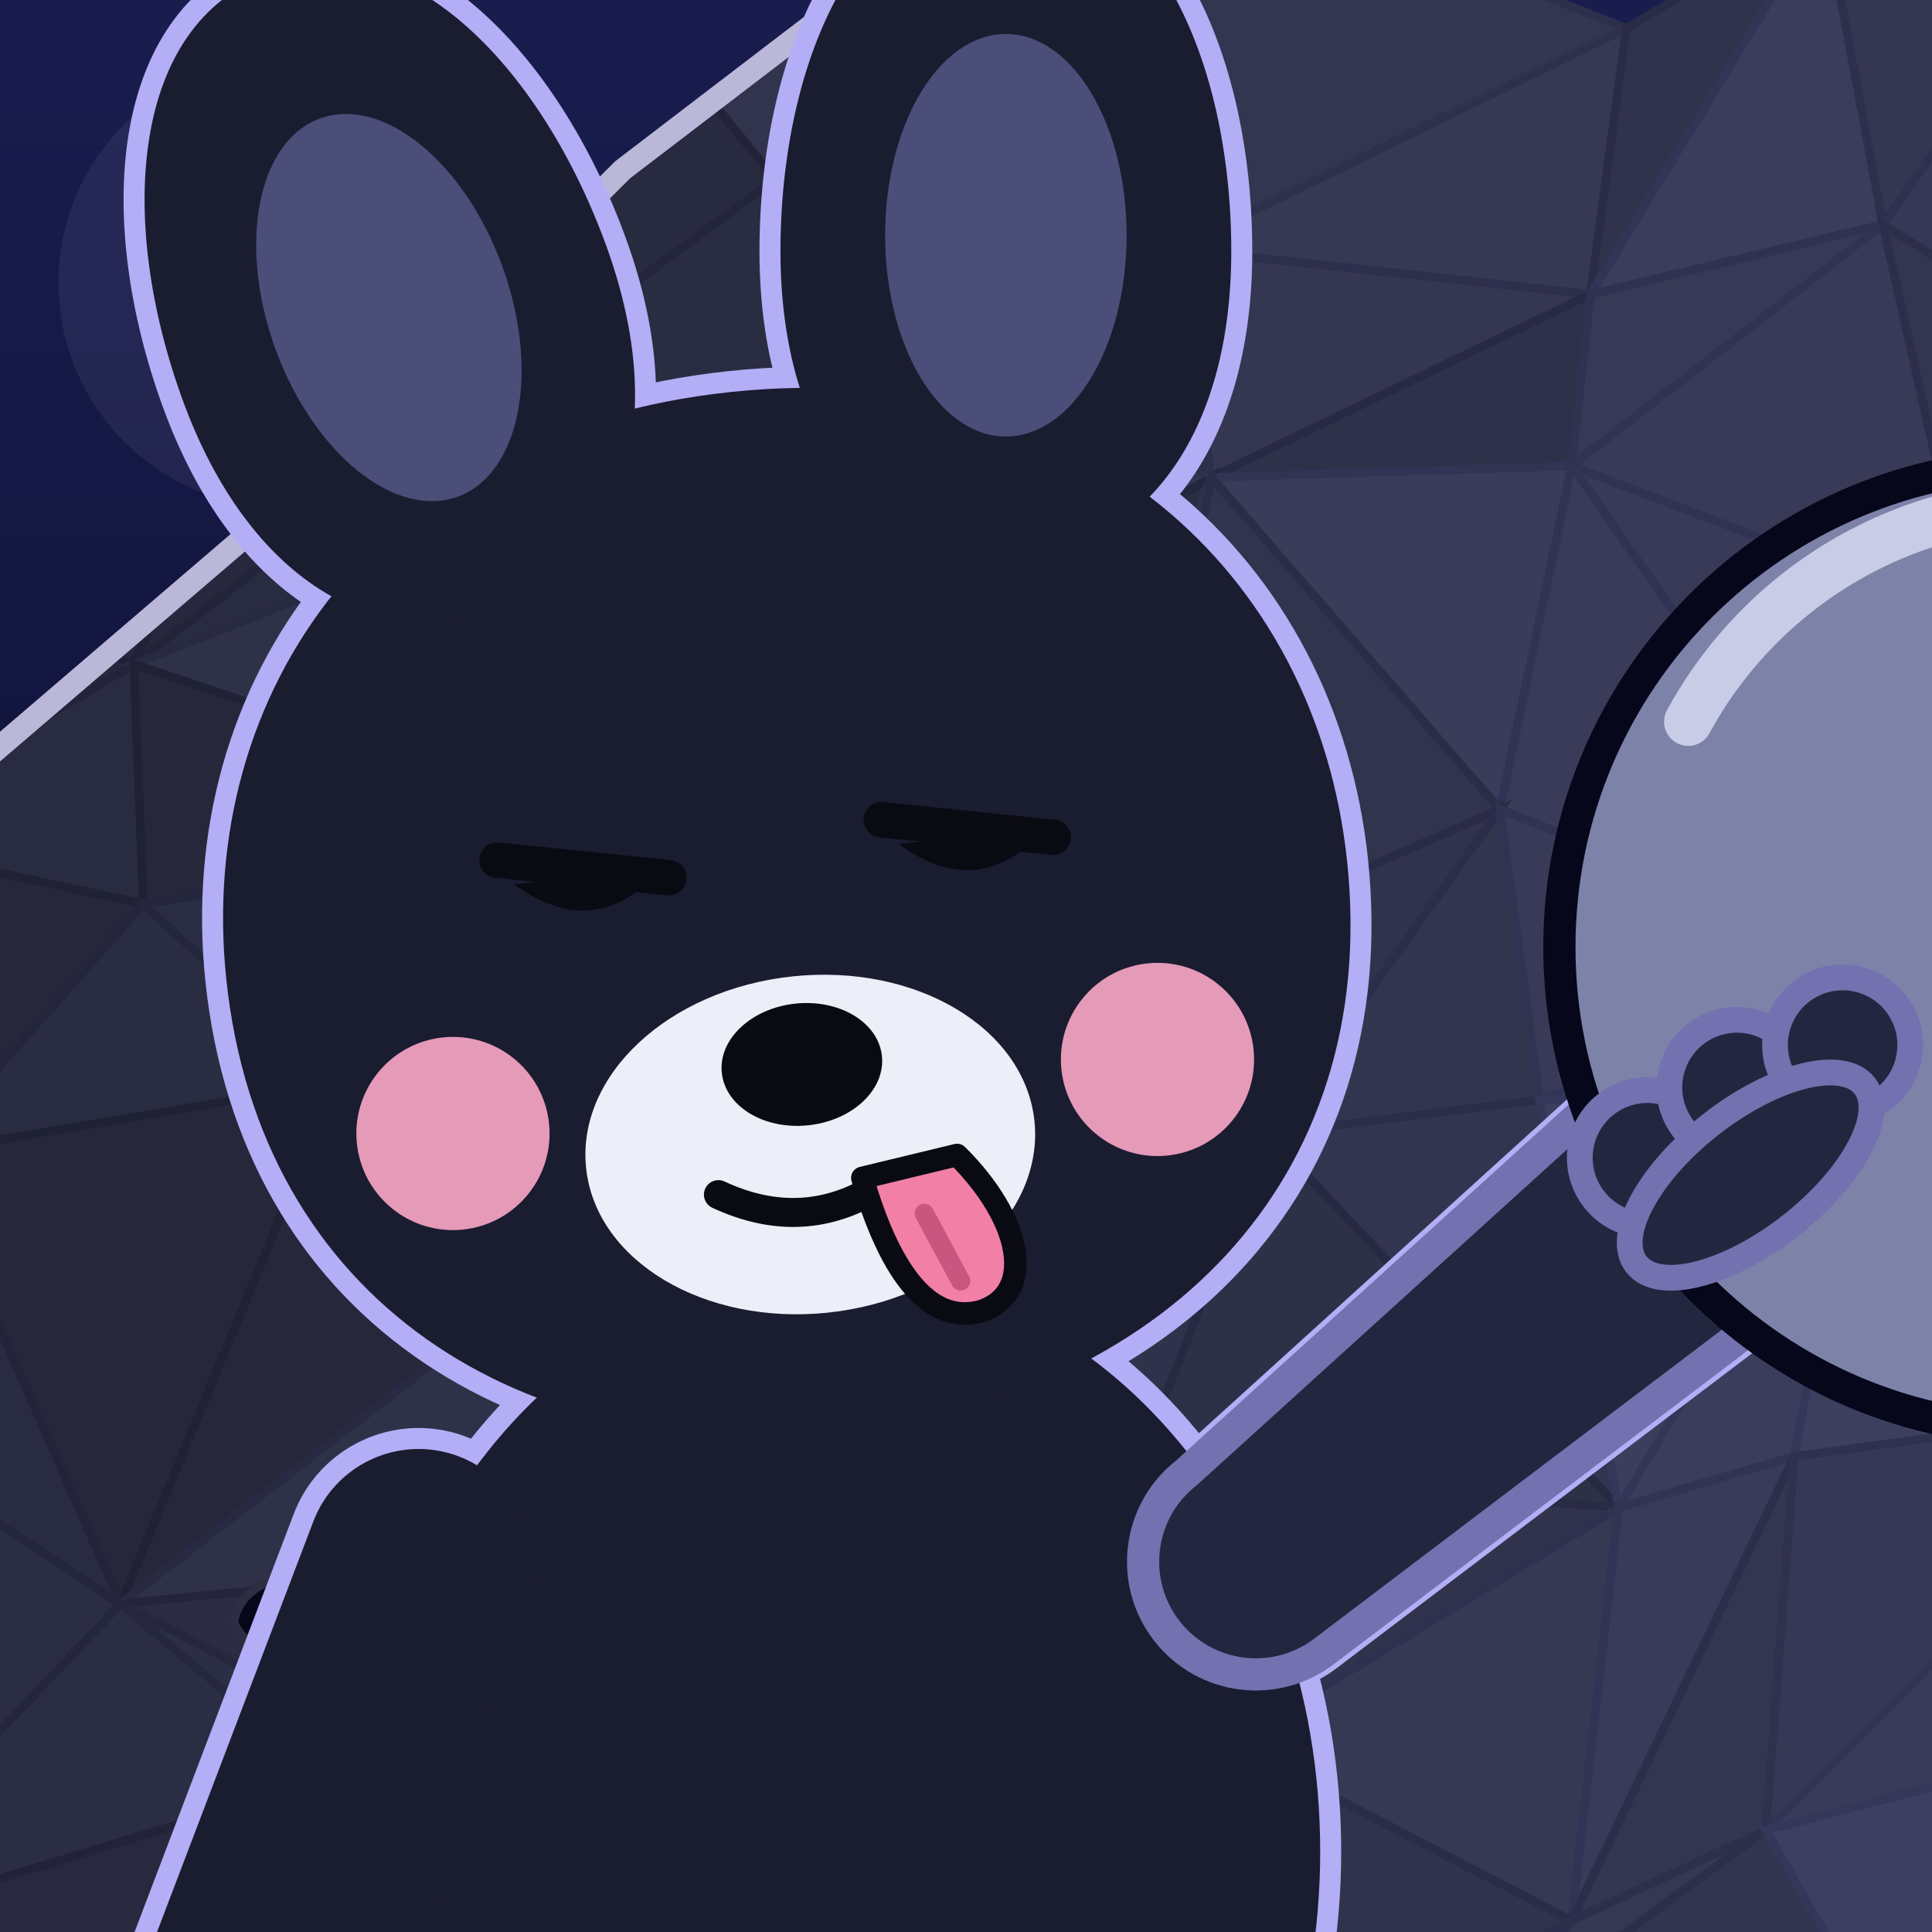
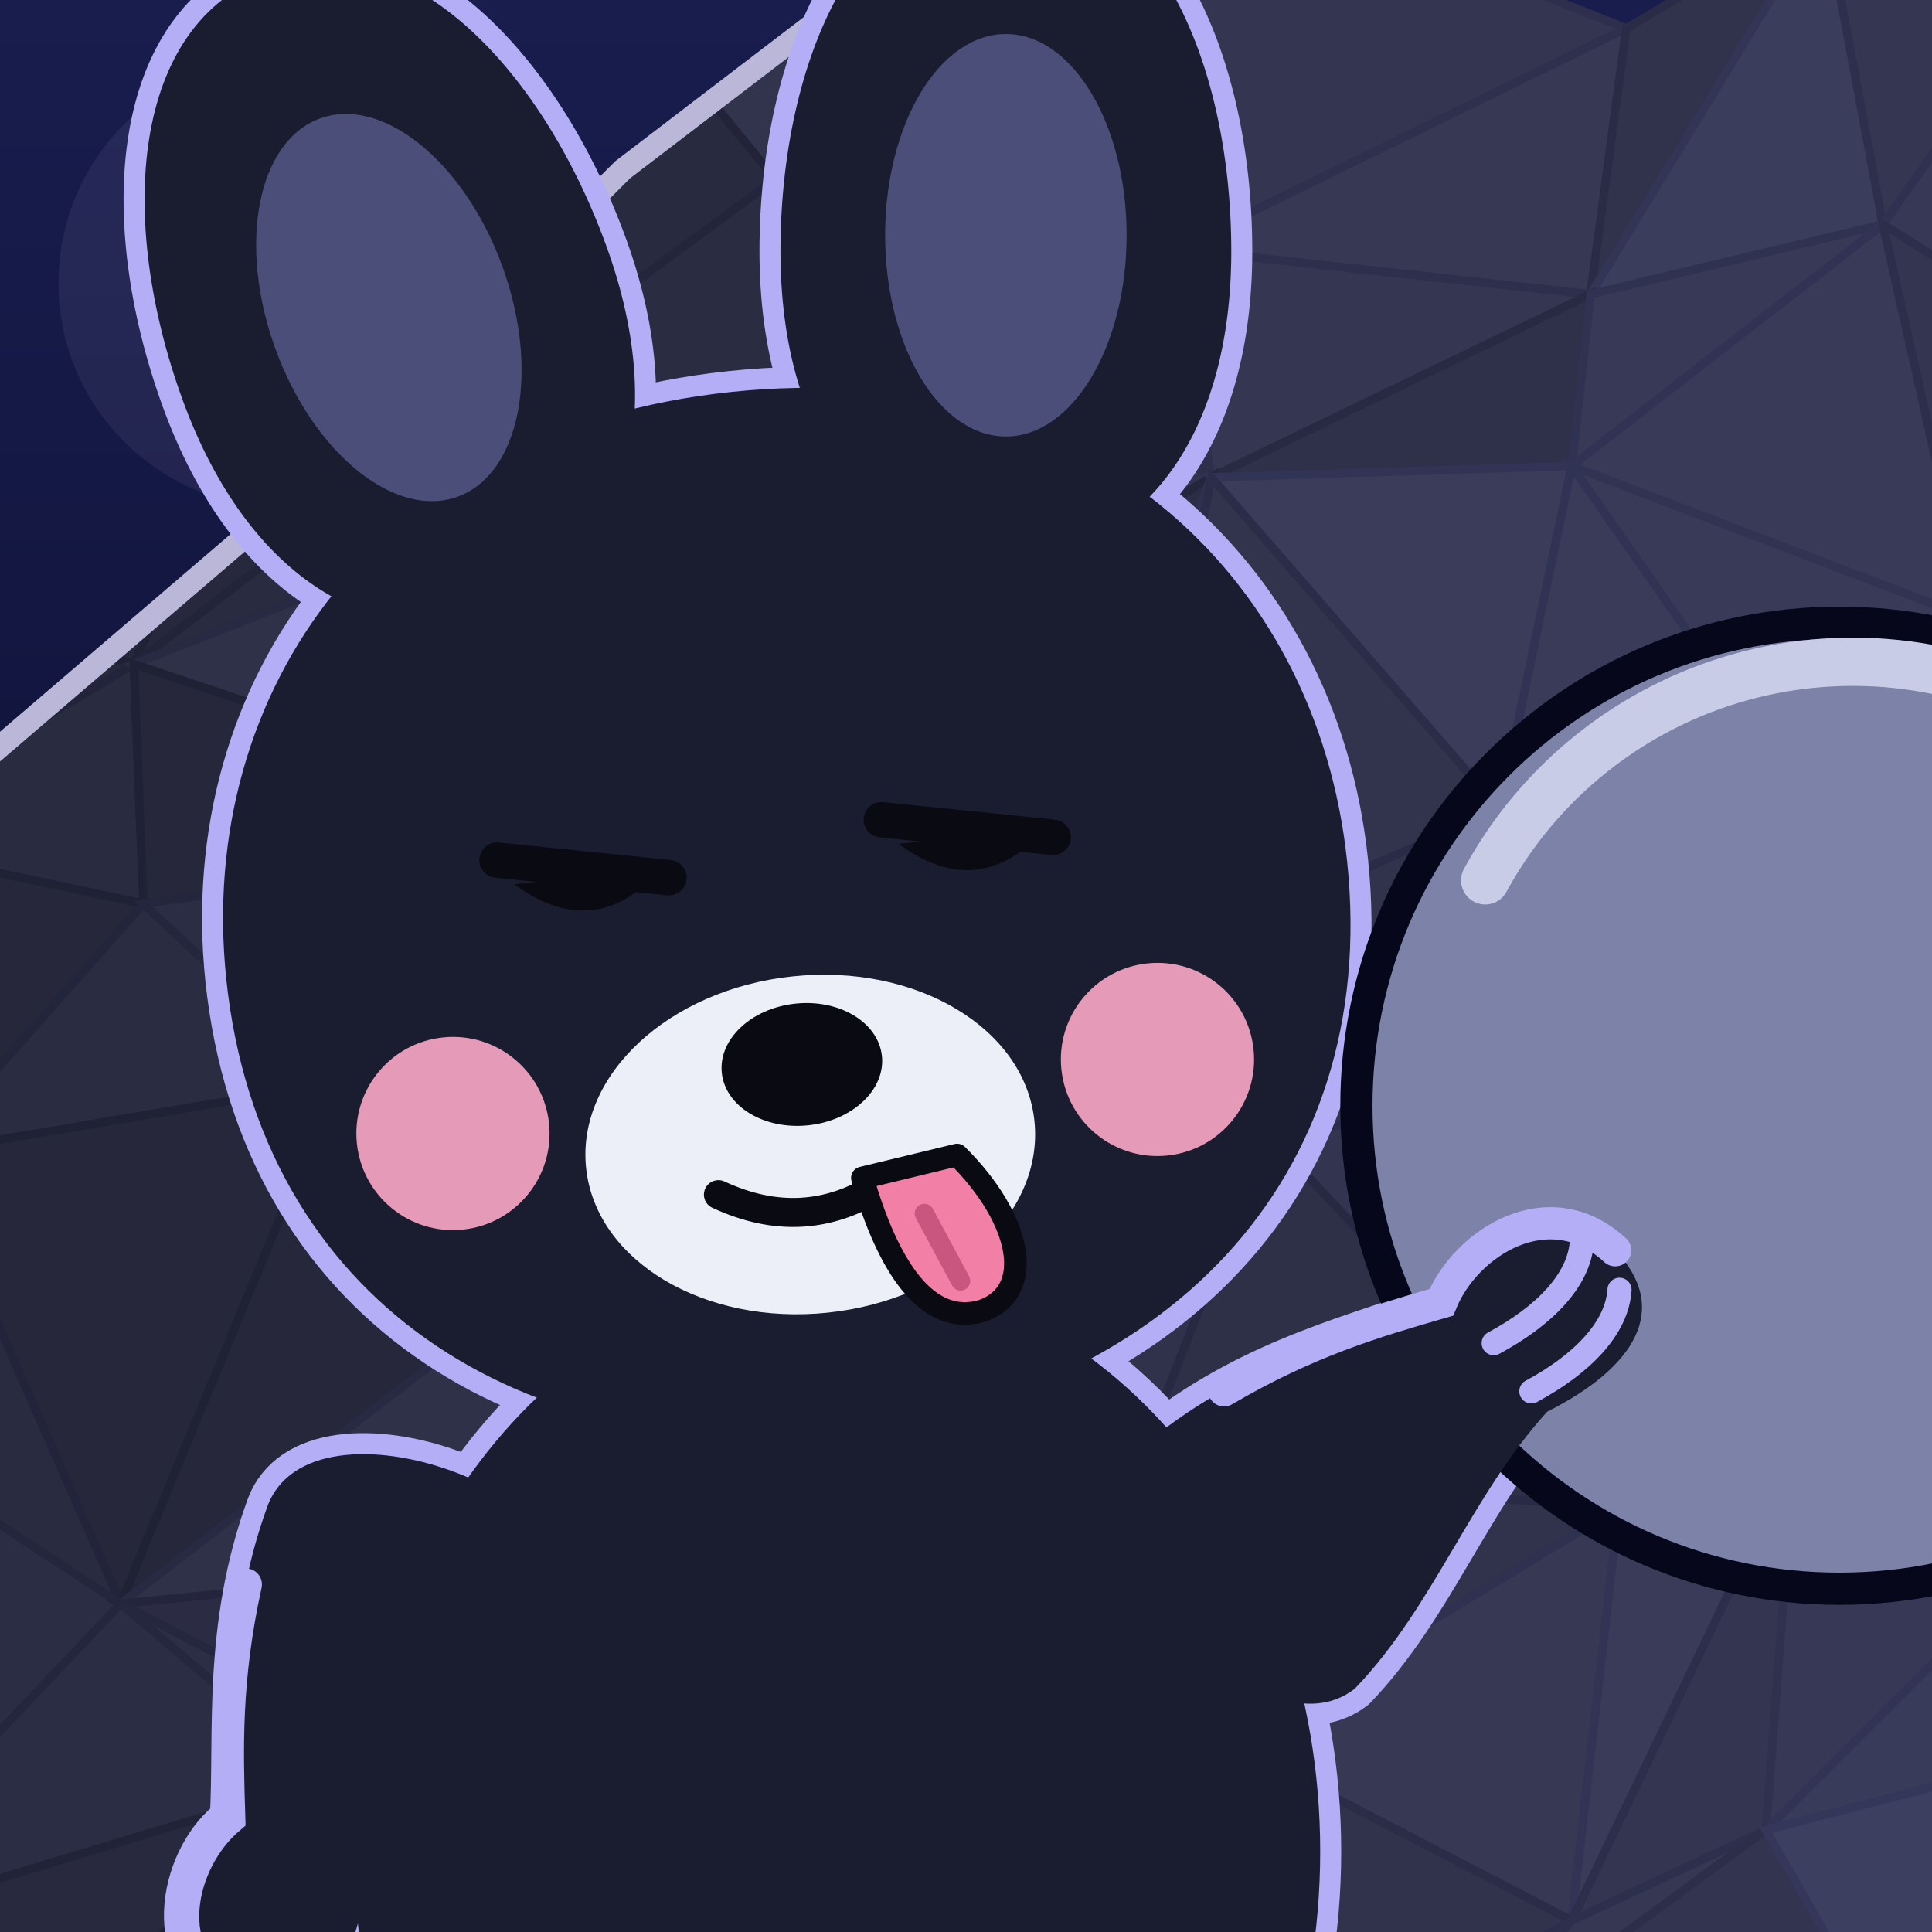
<svg xmlns="http://www.w3.org/2000/svg" viewBox="0 0 1024 1024" width="1024" height="1024" role="img" aria-label="App icon, Tongue">
  <defs>
    <clipPath id="ic-tongue-1024">
      <rect width="1024" height="1024" rx="0" />
    </clipPath>
    <linearGradient id="ib-tongue-1024" x1="0" y1="0" x2="0" y2="1">
      <stop offset="0" stop-color="#181D4E" />
      <stop offset="1" stop-color="#080A26" />
    </linearGradient>
  </defs>
  <g clip-path="url(#ic-tongue-1024)">
    <rect width="1024" height="1024" fill="url(#ib-tongue-1024)" />
    <circle cx="786" cy="318" r="7" fill="#EEF0FA" opacity="0.45" />
    <circle cx="159" cy="109" r="10" fill="#EEF0FA" opacity="0.6" />
    <circle cx="556" cy="320" r="13" fill="#EEF0FA" opacity="0.75" />
    <circle cx="953" cy="111" r="7" fill="#EEF0FA" opacity="0.45" />
    <circle cx="326" cy="322" r="10" fill="#EEF0FA" opacity="0.6" />
    <circle cx="723" cy="113" r="13" fill="#EEF0FA" opacity="0.75" />
    <circle cx="96" cy="324" r="7" fill="#EEF0FA" opacity="0.45" />
    <circle cx="493" cy="115" r="10" fill="#EEF0FA" opacity="0.6" />
    <circle cx="890" cy="326" r="13" fill="#EEF0FA" opacity="0.75" />
    <circle cx="150" cy="150" r="119" fill="#E9E6FF" opacity=".07" />
    <circle cx="150" cy="150" r="70" fill="#E9EAF6" />
    <circle cx="127.6" cy="136" r="14" fill="#CFD1E6" />
    <g>
      <clipPath id="r-tongue-1024">
        <path d="M1064 1064 L1064 -40 L500 -40 L330 90 L170 250 L-40 430 L-40 1064Z" />
      </clipPath>
      <g clip-path="url(#r-tongue-1024)">
        <path d="M-75,-95L196,-108L-98,147Z" fill="hsl(236 22% 20.7%)" stroke="hsl(236 26% 18.2%)" stroke-width="4.5" />
        <path d="M196,-108L163,145L-98,147Z" fill="hsl(236 22% 21.7%)" stroke="hsl(236 26% 19.2%)" stroke-width="4.5" />
        <path d="M196,-108L284,-60L163,145Z" fill="hsl(236 22% 19.2%)" stroke="hsl(236 26% 16.7%)" stroke-width="4.5" />
        <path d="M284,-60L291,183L163,145Z" fill="hsl(236 22% 19.3%)" stroke="hsl(236 26% 16.8%)" stroke-width="4.5" />
        <path d="M284,-60L432,12L411,95Z" fill="hsl(236 22% 25.0%)" stroke="hsl(236 26% 22.5%)" stroke-width="4.5" />
        <path d="M284,-60L411,95L291,183Z" fill="hsl(236 22% 20.3%)" stroke="hsl(236 26% 17.8%)" stroke-width="4.5" />
        <path d="M432,12L584,-95L623,132Z" fill="hsl(236 22% 26.4%)" stroke="hsl(236 26% 23.9%)" stroke-width="4.5" />
        <path d="M432,12L623,132L411,95Z" fill="hsl(236 22% 21.2%)" stroke="hsl(236 26% 18.7%)" stroke-width="4.5" />
        <path d="M584,-95L862,15L623,132Z" fill="hsl(236 22% 26.1%)" stroke="hsl(236 26% 23.6%)" stroke-width="4.5" />
        <path d="M862,15L843,156L623,132Z" fill="hsl(236 22% 26.9%)" stroke="hsl(236 26% 24.4%)" stroke-width="4.5" />
        <path d="M862,15L967,-47L843,156Z" fill="hsl(236 22% 24.5%)" stroke="hsl(236 26% 22.0%)" stroke-width="4.5" />
        <path d="M967,-47L998,119L843,156Z" fill="hsl(236 22% 29.5%)" stroke="hsl(236 26% 27.0%)" stroke-width="4.5" />
        <path d="M967,-47L1090,-11L998,119Z" fill="hsl(236 22% 26.4%)" stroke="hsl(236 26% 23.9%)" stroke-width="4.5" />
        <path d="M1090,-11L1088,175L998,119Z" fill="hsl(236 22% 27.3%)" stroke="hsl(236 26% 24.8%)" stroke-width="4.5" />
        <path d="M1090,-11L1264,-47L1329,188Z" fill="hsl(236 22% 29.3%)" stroke="hsl(236 26% 26.8%)" stroke-width="4.5" />
        <path d="M1090,-11L1329,188L1088,175Z" fill="hsl(236 22% 30.7%)" stroke="hsl(236 26% 28.2%)" stroke-width="4.5" />
        <path d="M-98,147L163,145L-65,310Z" fill="hsl(236 22% 19.8%)" stroke="hsl(236 26% 17.3%)" stroke-width="4.5" />
        <path d="M163,145L71,352L-65,310Z" fill="hsl(236 22% 19.0%)" stroke="hsl(236 26% 16.5%)" stroke-width="4.5" />
        <path d="M163,145L291,183L71,352Z" fill="hsl(236 22% 19.5%)" stroke="hsl(236 26% 17.0%)" stroke-width="4.5" />
        <path d="M291,183L343,245L71,352Z" fill="hsl(236 22% 20.7%)" stroke="hsl(236 26% 18.2%)" stroke-width="4.5" />
        <path d="M291,183L411,95L488,344Z" fill="hsl(236 22% 21.2%)" stroke="hsl(236 26% 18.7%)" stroke-width="4.5" />
        <path d="M291,183L488,344L343,245Z" fill="hsl(236 22% 25.3%)" stroke="hsl(236 26% 22.8%)" stroke-width="4.5" />
        <path d="M411,95L623,132L642,253Z" fill="hsl(236 22% 23.3%)" stroke="hsl(236 26% 20.8%)" stroke-width="4.5" />
        <path d="M411,95L642,253L488,344Z" fill="hsl(236 22% 25.6%)" stroke="hsl(236 26% 23.1%)" stroke-width="4.5" />
        <path d="M623,132L843,156L642,253Z" fill="hsl(236 22% 26.4%)" stroke="hsl(236 26% 23.9%)" stroke-width="4.5" />
        <path d="M843,156L833,247L642,253Z" fill="hsl(236 22% 23.8%)" stroke="hsl(236 26% 21.3%)" stroke-width="4.5" />
        <path d="M843,156L998,119L833,247Z" fill="hsl(236 22% 27.7%)" stroke="hsl(236 26% 25.2%)" stroke-width="4.5" />
        <path d="M998,119L1045,328L833,247Z" fill="hsl(236 22% 28.2%)" stroke="hsl(236 26% 25.7%)" stroke-width="4.5" />
        <path d="M998,119L1088,175L1045,328Z" fill="hsl(236 22% 25.9%)" stroke="hsl(236 26% 23.4%)" stroke-width="4.5" />
        <path d="M1088,175L1200,354L1045,328Z" fill="hsl(236 22% 30.7%)" stroke="hsl(236 26% 28.2%)" stroke-width="4.5" />
        <path d="M1088,175L1329,188L1300,298Z" fill="hsl(236 22% 30.9%)" stroke="hsl(236 26% 28.4%)" stroke-width="4.5" />
        <path d="M1088,175L1300,298L1200,354Z" fill="hsl(236 22% 27.9%)" stroke="hsl(236 26% 25.4%)" stroke-width="4.5" />
        <path d="M-65,310L71,352L-84,445Z" fill="hsl(236 22% 19.3%)" stroke="hsl(236 26% 16.8%)" stroke-width="4.5" />
        <path d="M71,352L76,479L-84,445Z" fill="hsl(236 22% 20.8%)" stroke="hsl(236 26% 18.3%)" stroke-width="4.5" />
        <path d="M71,352L343,245L339,442Z" fill="hsl(236 22% 23.6%)" stroke="hsl(236 26% 21.1%)" stroke-width="4.5" />
        <path d="M71,352L339,442L76,479Z" fill="hsl(236 22% 19.0%)" stroke="hsl(236 26% 16.5%)" stroke-width="4.5" />
        <path d="M343,245L488,344L536,521Z" fill="hsl(236 22% 22.9%)" stroke="hsl(236 26% 20.4%)" stroke-width="4.5" />
        <path d="M343,245L536,521L339,442Z" fill="hsl(236 22% 22.8%)" stroke="hsl(236 26% 20.3%)" stroke-width="4.5" />
        <path d="M488,344L642,253L536,521Z" fill="hsl(236 22% 21.7%)" stroke="hsl(236 26% 19.2%)" stroke-width="4.5" />
        <path d="M642,253L592,518L536,521Z" fill="hsl(236 22% 27.0%)" stroke="hsl(236 26% 24.5%)" stroke-width="4.5" />
        <path d="M642,253L833,247L795,429Z" fill="hsl(236 22% 29.0%)" stroke="hsl(236 26% 26.5%)" stroke-width="4.5" />
        <path d="M642,253L795,429L592,518Z" fill="hsl(236 22% 25.0%)" stroke="hsl(236 26% 22.5%)" stroke-width="4.5" />
        <path d="M833,247L1045,328L1024,520Z" fill="hsl(236 22% 28.3%)" stroke="hsl(236 26% 25.8%)" stroke-width="4.5" />
        <path d="M833,247L1024,520L795,429Z" fill="hsl(236 22% 28.5%)" stroke="hsl(236 26% 26.0%)" stroke-width="4.5" />
        <path d="M1045,328L1200,354L1024,520Z" fill="hsl(236 22% 29.8%)" stroke="hsl(236 26% 27.3%)" stroke-width="4.5" />
        <path d="M1200,354L1107,425L1024,520Z" fill="hsl(236 22% 29.3%)" stroke="hsl(236 26% 26.8%)" stroke-width="4.5" />
        <path d="M1200,354L1300,298L1368,472Z" fill="hsl(236 22% 30.1%)" stroke="hsl(236 26% 27.6%)" stroke-width="4.5" />
        <path d="M1200,354L1368,472L1107,425Z" fill="hsl(236 22% 30.2%)" stroke="hsl(236 26% 27.7%)" stroke-width="4.5" />
        <path d="M-84,445L76,479L-41,611Z" fill="hsl(236 22% 19.0%)" stroke="hsl(236 26% 16.5%)" stroke-width="4.5" />
        <path d="M76,479L178,574L-41,611Z" fill="hsl(236 22% 21.2%)" stroke="hsl(236 26% 18.7%)" stroke-width="4.5" />
        <path d="M76,479L339,442L178,574Z" fill="hsl(236 22% 21.8%)" stroke="hsl(236 26% 19.3%)" stroke-width="4.5" />
        <path d="M339,442L251,706L178,574Z" fill="hsl(236 22% 24.1%)" stroke="hsl(236 26% 21.6%)" stroke-width="4.5" />
        <path d="M339,442L536,521L251,706Z" fill="hsl(236 22% 25.1%)" stroke="hsl(236 26% 22.6%)" stroke-width="4.5" />
        <path d="M536,521L533,622L251,706Z" fill="hsl(236 22% 25.0%)" stroke="hsl(236 26% 22.5%)" stroke-width="4.5" />
        <path d="M536,521L592,518L672,601Z" fill="hsl(236 22% 25.3%)" stroke="hsl(236 26% 22.8%)" stroke-width="4.5" />
        <path d="M536,521L672,601L533,622Z" fill="hsl(236 22% 23.2%)" stroke="hsl(236 26% 20.7%)" stroke-width="4.5" />
        <path d="M592,518L795,429L672,601Z" fill="hsl(236 22% 24.5%)" stroke="hsl(236 26% 22.0%)" stroke-width="4.5" />
        <path d="M795,429L816,583L672,601Z" fill="hsl(236 22% 25.5%)" stroke="hsl(236 26% 23.0%)" stroke-width="4.5" />
        <path d="M795,429L1024,520L816,583Z" fill="hsl(236 22% 28.1%)" stroke="hsl(236 26% 25.6%)" stroke-width="4.5" />
        <path d="M1024,520L985,585L816,583Z" fill="hsl(236 22% 29.3%)" stroke="hsl(236 26% 26.8%)" stroke-width="4.5" />
        <path d="M1024,520L1107,425L985,585Z" fill="hsl(236 22% 30.0%)" stroke="hsl(236 26% 27.5%)" stroke-width="4.5" />
        <path d="M1107,425L1086,603L985,585Z" fill="hsl(236 22% 29.8%)" stroke="hsl(236 26% 27.3%)" stroke-width="4.5" />
        <path d="M1107,425L1368,472L1086,603Z" fill="hsl(236 22% 29.3%)" stroke="hsl(236 26% 26.8%)" stroke-width="4.5" />
        <path d="M1368,472L1338,665L1086,603Z" fill="hsl(236 22% 31.0%)" stroke="hsl(236 26% 28.5%)" stroke-width="4.5" />
        <path d="M-41,611L178,574L64,850Z" fill="hsl(236 22% 19.0%)" stroke="hsl(236 26% 16.5%)" stroke-width="4.5" />
        <path d="M-41,611L64,850L-40,782Z" fill="hsl(236 22% 20.8%)" stroke="hsl(236 26% 18.3%)" stroke-width="4.5" />
        <path d="M178,574L251,706L64,850Z" fill="hsl(236 22% 19.0%)" stroke="hsl(236 26% 16.5%)" stroke-width="4.5" />
        <path d="M251,706L339,823L64,850Z" fill="hsl(236 22% 23.6%)" stroke="hsl(236 26% 21.1%)" stroke-width="4.5" />
        <path d="M251,706L533,622L339,823Z" fill="hsl(236 22% 23.7%)" stroke="hsl(236 26% 21.2%)" stroke-width="4.5" />
        <path d="M533,622L497,802L339,823Z" fill="hsl(236 22% 24.6%)" stroke="hsl(236 26% 22.1%)" stroke-width="4.5" />
        <path d="M533,622L672,601L602,780Z" fill="hsl(236 22% 24.2%)" stroke="hsl(236 26% 21.7%)" stroke-width="4.5" />
        <path d="M533,622L602,780L497,802Z" fill="hsl(236 22% 24.6%)" stroke="hsl(236 26% 22.1%)" stroke-width="4.5" />
        <path d="M672,601L816,583L858,799Z" fill="hsl(236 22% 25.4%)" stroke="hsl(236 26% 22.9%)" stroke-width="4.5" />
        <path d="M672,601L858,799L602,780Z" fill="hsl(236 22% 23.2%)" stroke="hsl(236 26% 20.7%)" stroke-width="4.5" />
        <path d="M816,583L985,585L858,799Z" fill="hsl(236 22% 30.1%)" stroke="hsl(236 26% 27.6%)" stroke-width="4.5" />
        <path d="M985,585L951,772L858,799Z" fill="hsl(236 22% 29.6%)" stroke="hsl(236 26% 27.1%)" stroke-width="4.5" />
        <path d="M985,585L1086,603L1163,743Z" fill="hsl(236 22% 27.5%)" stroke="hsl(236 26% 25.0%)" stroke-width="4.5" />
        <path d="M985,585L1163,743L951,772Z" fill="hsl(236 22% 30.5%)" stroke="hsl(236 26% 28.0%)" stroke-width="4.5" />
        <path d="M1086,603L1338,665L1163,743Z" fill="hsl(236 22% 28.2%)" stroke="hsl(236 26% 25.7%)" stroke-width="4.5" />
        <path d="M1338,665L1371,766L1163,743Z" fill="hsl(236 22% 30.8%)" stroke="hsl(236 26% 28.3%)" stroke-width="4.5" />
        <path d="M-40,782L64,850L-104,1027Z" fill="hsl(236 22% 21.8%)" stroke="hsl(236 26% 19.3%)" stroke-width="4.5" />
        <path d="M64,850L174,943L-104,1027Z" fill="hsl(236 22% 21.8%)" stroke="hsl(236 26% 19.3%)" stroke-width="4.5" />
        <path d="M64,850L339,823L308,977Z" fill="hsl(236 22% 21.4%)" stroke="hsl(236 26% 18.9%)" stroke-width="4.5" />
        <path d="M64,850L308,977L174,943Z" fill="hsl(236 22% 22.1%)" stroke="hsl(236 26% 19.6%)" stroke-width="4.5" />
        <path d="M339,823L497,802L308,977Z" fill="hsl(236 22% 22.4%)" stroke="hsl(236 26% 19.9%)" stroke-width="4.5" />
        <path d="M497,802L527,943L308,977Z" fill="hsl(236 22% 20.7%)" stroke="hsl(236 26% 18.2%)" stroke-width="4.5" />
        <path d="M497,802L602,780L527,943Z" fill="hsl(236 22% 26.5%)" stroke="hsl(236 26% 24.0%)" stroke-width="4.5" />
        <path d="M602,780L652,924L527,943Z" fill="hsl(236 22% 22.6%)" stroke="hsl(236 26% 20.1%)" stroke-width="4.5" />
        <path d="M602,780L858,799L652,924Z" fill="hsl(236 22% 24.4%)" stroke="hsl(236 26% 21.9%)" stroke-width="4.5" />
        <path d="M858,799L833,1018L652,924Z" fill="hsl(236 22% 27.1%)" stroke="hsl(236 26% 24.6%)" stroke-width="4.5" />
        <path d="M858,799L951,772L833,1018Z" fill="hsl(236 22% 28.7%)" stroke="hsl(236 26% 26.2%)" stroke-width="4.5" />
        <path d="M951,772L936,970L833,1018Z" fill="hsl(236 22% 26.0%)" stroke="hsl(236 26% 23.5%)" stroke-width="4.5" />
        <path d="M951,772L1163,743L936,970Z" fill="hsl(236 22% 27.2%)" stroke="hsl(236 26% 24.7%)" stroke-width="4.5" />
        <path d="M1163,743L1141,917L936,970Z" fill="hsl(236 22% 28.8%)" stroke="hsl(236 26% 26.3%)" stroke-width="4.5" />
        <path d="M1163,743L1371,766L1288,1045Z" fill="hsl(236 22% 31.0%)" stroke="hsl(236 26% 28.5%)" stroke-width="4.5" />
        <path d="M1163,743L1288,1045L1141,917Z" fill="hsl(236 22% 30.2%)" stroke="hsl(236 26% 27.7%)" stroke-width="4.5" />
        <path d="M-104,1027L174,943L-19,1124Z" fill="hsl(236 22% 20.1%)" stroke="hsl(236 26% 17.6%)" stroke-width="4.5" />
        <path d="M174,943L124,1195L-19,1124Z" fill="hsl(236 22% 19.1%)" stroke="hsl(236 26% 16.6%)" stroke-width="4.5" />
        <path d="M174,943L308,977L124,1195Z" fill="hsl(236 22% 22.0%)" stroke="hsl(236 26% 19.5%)" stroke-width="4.5" />
        <path d="M308,977L288,1123L124,1195Z" fill="hsl(236 22% 21.9%)" stroke="hsl(236 26% 19.4%)" stroke-width="4.5" />
        <path d="M308,977L527,943L288,1123Z" fill="hsl(236 22% 21.2%)" stroke="hsl(236 26% 18.7%)" stroke-width="4.5" />
        <path d="M527,943L473,1198L288,1123Z" fill="hsl(236 22% 23.1%)" stroke="hsl(236 26% 20.6%)" stroke-width="4.5" />
        <path d="M527,943L652,924L642,1128Z" fill="hsl(236 22% 26.5%)" stroke="hsl(236 26% 24.0%)" stroke-width="4.5" />
        <path d="M527,943L642,1128L473,1198Z" fill="hsl(236 22% 25.9%)" stroke="hsl(236 26% 23.4%)" stroke-width="4.5" />
        <path d="M652,924L833,1018L642,1128Z" fill="hsl(236 22% 24.8%)" stroke="hsl(236 26% 22.3%)" stroke-width="4.5" />
        <path d="M833,1018L769,1092L642,1128Z" fill="hsl(236 22% 25.7%)" stroke="hsl(236 26% 23.2%)" stroke-width="4.5" />
        <path d="M833,1018L936,970L769,1092Z" fill="hsl(236 22% 26.6%)" stroke="hsl(236 26% 24.1%)" stroke-width="4.5" />
        <path d="M936,970L1011,1101L769,1092Z" fill="hsl(236 22% 25.6%)" stroke="hsl(236 26% 23.1%)" stroke-width="4.5" />
        <path d="M936,970L1141,917L1011,1101Z" fill="hsl(236 22% 30.4%)" stroke="hsl(236 26% 27.9%)" stroke-width="4.5" />
        <path d="M1141,917L1190,1135L1011,1101Z" fill="hsl(236 22% 30.6%)" stroke="hsl(236 26% 28.1%)" stroke-width="4.5" />
        <path d="M1141,917L1288,1045L1260,1190Z" fill="hsl(236 22% 27.6%)" stroke="hsl(236 26% 25.1%)" stroke-width="4.5" />
        <path d="M1141,917L1260,1190L1190,1135Z" fill="hsl(236 22% 30.9%)" stroke="hsl(236 26% 28.4%)" stroke-width="4.5" />
        <path d="M-19,1124L124,1195L62,1255Z" fill="hsl(236 22% 20.3%)" stroke="hsl(236 26% 17.8%)" stroke-width="4.5" />
        <path d="M-19,1124L62,1255L-9,1255Z" fill="hsl(236 22% 19.0%)" stroke="hsl(236 26% 16.5%)" stroke-width="4.5" />
        <path d="M124,1195L288,1123L246,1304Z" fill="hsl(236 22% 22.3%)" stroke="hsl(236 26% 19.8%)" stroke-width="4.5" />
        <path d="M124,1195L246,1304L62,1255Z" fill="hsl(236 22% 19.6%)" stroke="hsl(236 26% 17.1%)" stroke-width="4.5" />
        <path d="M288,1123L473,1198L246,1304Z" fill="hsl(236 22% 23.7%)" stroke="hsl(236 26% 21.2%)" stroke-width="4.5" />
        <path d="M473,1198L432,1387L246,1304Z" fill="hsl(236 22% 20.9%)" stroke="hsl(236 26% 18.4%)" stroke-width="4.5" />
        <path d="M473,1198L642,1128L687,1270Z" fill="hsl(236 22% 27.3%)" stroke="hsl(236 26% 24.8%)" stroke-width="4.5" />
        <path d="M473,1198L687,1270L432,1387Z" fill="hsl(236 22% 23.7%)" stroke="hsl(236 26% 21.2%)" stroke-width="4.5" />
        <path d="M642,1128L769,1092L774,1277Z" fill="hsl(236 22% 24.7%)" stroke="hsl(236 26% 22.2%)" stroke-width="4.5" />
        <path d="M642,1128L774,1277L687,1270Z" fill="hsl(236 22% 25.3%)" stroke="hsl(236 26% 22.8%)" stroke-width="4.5" />
        <path d="M769,1092L1011,1101L1047,1349Z" fill="hsl(236 22% 25.2%)" stroke="hsl(236 26% 22.7%)" stroke-width="4.5" />
        <path d="M769,1092L1047,1349L774,1277Z" fill="hsl(236 22% 25.1%)" stroke="hsl(236 26% 22.6%)" stroke-width="4.5" />
        <path d="M1011,1101L1190,1135L1047,1349Z" fill="hsl(236 22% 31.0%)" stroke="hsl(236 26% 28.5%)" stroke-width="4.5" />
        <path d="M1190,1135L1191,1263L1047,1349Z" fill="hsl(236 22% 28.1%)" stroke="hsl(236 26% 25.6%)" stroke-width="4.5" />
        <path d="M1190,1135L1260,1190L1282,1340Z" fill="hsl(236 22% 30.4%)" stroke="hsl(236 26% 27.9%)" stroke-width="4.5" />
        <path d="M1190,1135L1282,1340L1191,1263Z" fill="hsl(236 22% 29.5%)" stroke="hsl(236 26% 27.0%)" stroke-width="4.5" />
      </g>
      <path d="M124 860C128 828 192 824 200 856C196 884 136 888 124 860Z" fill="#06071A" stroke="hsl(236 20% 22%)" stroke-width="4.5" />
      <path d="M849.4 560C852.8 532.8 907.2 529.4 914 556.6C910.6 580.4 859.6 583.8 849.4 560Z" fill="#06071A" stroke="hsl(236 20% 22%)" stroke-width="4.5" />
      <path d="M1064 1064 L1064 -40 L500 -40 L330 90 L170 250 L-40 430 L-40 1064Z" fill="none" stroke="#04051A" stroke-width="12" stroke-linejoin="round" />
      <path d="M500 -40 L330 90 L170 250 L-40 430" fill="none" stroke="#D9D6FA" stroke-width="12" stroke-linecap="round" opacity=".85" />
    </g>
    <svg x="0" y="0" width="1024" height="1024" viewBox="-52 -126 120 120" preserveAspectRatio="xMidYMid slice">
      <g fill="#B3AEF5" stroke="#B3AEF5" stroke-width="2.609" stroke-linejoin="round">
        <g transform="translate(0 19)">
          <g data-part="body" transform="translate(0 0) rotate(0)">
            <g data-part="tail" transform="translate(-8 -6) rotate(0)">
              <g>
                <path d="M4 -16 C-18 -14 -40 0 -54 18 C-58 24 -53 30 -47 26 C-32 16 -16 12 4 12Z" />
              </g>
            </g>
            <g>
              <ellipse cx="0" cy="-30" rx="30" ry="36" />
            </g>
            <g data-part="thighFar" transform="translate(-16 -10) rotate(6)">
              <g data-part="shinFar" transform="translate(4 28) rotate(-6)">
                <g>
                  <path d="M-6 0 L-5 16 A5 5 0 0 0 5 16 L6 0 A6 6 0 0 0 -6 0Z" />
                </g>
                <g data-part="shoeFar" transform="translate(0 20) rotate(0)">
                  <g>
                    <path d="M-12 2 C-13 -12 13 -12 12 2 C12 12 -12 12 -12 2Z" fill="#0B0C16" />
                  </g>
                </g>
              </g>
              <g>
                <ellipse cx="6" cy="12" rx="19" ry="22" transform="rotate(-20 6 12)" />
              </g>
            </g>
            <g data-part="thighNear" transform="translate(16 -10) rotate(-6)">
              <g data-part="shinNear" transform="translate(4 28) rotate(6)">
                <g>
                  <path d="M-6 0 L-5 16 A5 5 0 0 0 5 16 L6 0 A6 6 0 0 0 -6 0Z" />
                </g>
                <g data-part="shoeNear" transform="translate(0 20) rotate(0)">
                  <g>
                    <path d="M-12 2 C-13 -12 13 -12 12 2 C12 12 -12 12 -12 2Z" fill="#0B0C16" />
                  </g>
                </g>
              </g>
              <g>
                <ellipse cx="6" cy="12" rx="19" ry="22" transform="rotate(-20 6 12)" />
              </g>
            </g>
            <g data-part="armFar" transform="translate(-26 -48) rotate(20)">
              <g>
-                 <path d="M-7 0 L-7.5 34 A8.5 8.5 0 0 0 9.5 34 L7 0 A7 7 0 0 0 -7 0Z" />
+                 <path d="M10 0 C10 -8 -10 -8 -10 0 C-10 8 -7 14 -5.5 19 C-7.5 22 -7 28.5 -1.5 29.5 C3.5 30 5 26 3.8 20 C5 13 9 7 10 0Z" />
              </g>
            </g>
            <g data-part="armNear" transform="translate(26 -48) rotate(-128)">
              <g>
-                 <path d="M-7 0 L-7.5 34 A8.5 8.5 0 0 0 9.5 34 L7 0 A7 7 0 0 0 -7 0Z" />
+                 <path d="M-10 0 C-10 -8 10 -8 10 0 C10 8 7 14 5.5 19 C7.5 22 7 28.5 1.5 29.5 C-3.5 30 -5 26 -3.8 20 C-5 13 -9 7 -10 0Z" />
              </g>
            </g>
            <g data-part="head" transform="translate(0 -58) rotate(-6)">
              <g>
                <path d="M0 -63 C22 -63 35 -48 35 -30 C35 -10 20 2 0 2 C-20 2 -35 -10 -35 -30 C-35 -48 -22 -63 0 -63Z" />
              </g>
              <g data-part="earFar" transform="translate(-16 -52) rotate(-14)">
                <g>
                  <path d="M0 -41 C9 -41 14 -30 14 -18 C14 -6 8 1 0 1 C-8 1 -14 -6 -14 -18 C-14 -30 -9 -41 0 -41Z" />
                </g>
              </g>
              <g data-part="earNear" transform="translate(16 -52) rotate(6)">
                <g>
                  <path d="M0 -41 C9 -41 14 -30 14 -18 C14 -6 8 1 0 1 C-8 1 -14 -6 -14 -18 C-14 -30 -9 -41 0 -41Z" />
                </g>
              </g>
            </g>
          </g>
        </g>
      </g>
      <g transform="translate(0 19)">
        <g data-part="body" transform="translate(0 0) rotate(0)">
          <g data-part="tail" transform="translate(-8 -6) rotate(0)">
            <g fill="#1A1C30">
              <path d="M4 -16 C-18 -14 -40 0 -54 18 C-58 24 -53 30 -47 26 C-32 16 -16 12 4 12Z" />
            </g>
          </g>
          <g fill="#1A1C30">
            <ellipse cx="0" cy="-30" rx="30" ry="36" />
          </g>
          <g data-part="thighFar" transform="translate(-16 -10) rotate(6)">
            <g data-part="shinFar" transform="translate(4 28) rotate(-6)">
              <g fill="#1A1C30">
                <path d="M-6 0 L-5 16 A5 5 0 0 0 5 16 L6 0 A6 6 0 0 0 -6 0Z" />
              </g>
              <g data-part="shoeFar" transform="translate(0 20) rotate(0)">
                <g fill="#1A1C30">
                  <path d="M-12 2 C-13 -12 13 -12 12 2 C12 12 -12 12 -12 2Z" fill="#0B0C16" />
                  <g data-detail="">
-                     <path d="M-9.5 -1 C-10 -10 10 -10 9.5 -1 C6 1 -6 1 -9.5 -1Z" fill="#E9EAF4" stroke="#06071A" stroke-width="1.8" stroke-linejoin="round" />
-                     <path d="M-8.5 -5 L8.5 -5" stroke="#0B0C16" stroke-width="4" stroke-linecap="round" />
+                     <path d="M-9 -3 C-9.5 -10 9.5 -10 9 -3 C5 -1 -5 -1 -9 -3Z" fill="#262840" />
+                     <path d="M-12 1 C-11 -2 -9 -3 -8 -3 L-8 6 C-10 6 -12 4 -12 1Z" fill="#A99CF0" />
+                     <path d="M12 1 C11 -2 9 -3 8 -3 L8 6 C10 6 12 4 12 1Z" fill="#A99CF0" />
+                     <path d="M-9.5 -5.5 L9.5 -5.5" stroke="#14162A" stroke-width="5" stroke-linecap="round" />
+                     <path d="M-9.5 -5.5 L9.5 -5.5" stroke="#3A3D5E" stroke-width="1" stroke-linecap="round" stroke-dasharray="1.5 2" />
+                     <path d="M-11 4 C-6 7 6 7 11 4" fill="none" stroke="#3A3D5E" stroke-width="1.2" />
                  </g>
                </g>
              </g>
            </g>
            <g fill="#1A1C30">
              <ellipse cx="6" cy="12" rx="19" ry="22" transform="rotate(-20 6 12)" />
            </g>
          </g>
          <g data-part="thighNear" transform="translate(16 -10) rotate(-6)">
            <g data-part="shinNear" transform="translate(4 28) rotate(6)">
              <g fill="#1A1C30">
                <path d="M-6 0 L-5 16 A5 5 0 0 0 5 16 L6 0 A6 6 0 0 0 -6 0Z" />
              </g>
              <g data-part="shoeNear" transform="translate(0 20) rotate(0)">
                <g fill="#1A1C30">
                  <path d="M-12 2 C-13 -12 13 -12 12 2 C12 12 -12 12 -12 2Z" fill="#0B0C16" />
                  <g data-detail="">
-                     <path d="M-9.5 -1 C-10 -10 10 -10 9.5 -1 C6 1 -6 1 -9.5 -1Z" fill="#E9EAF4" stroke="#06071A" stroke-width="1.8" stroke-linejoin="round" />
-                     <path d="M-8.5 -5 L8.5 -5" stroke="#0B0C16" stroke-width="4" stroke-linecap="round" />
+                     <path d="M-9 -3 C-9.5 -10 9.5 -10 9 -3 C5 -1 -5 -1 -9 -3Z" fill="#262840" />
+                     <path d="M-12 1 C-11 -2 -9 -3 -8 -3 L-8 6 C-10 6 -12 4 -12 1Z" fill="#A99CF0" />
+                     <path d="M12 1 C11 -2 9 -3 8 -3 L8 6 C10 6 12 4 12 1Z" fill="#A99CF0" />
+                     <path d="M-9.5 -5.5 L9.5 -5.5" stroke="#14162A" stroke-width="5" stroke-linecap="round" />
+                     <path d="M-9.5 -5.5 L9.5 -5.5" stroke="#3A3D5E" stroke-width="1" stroke-linecap="round" stroke-dasharray="1.5 2" />
+                     <path d="M-11 4 C-6 7 6 7 11 4" fill="none" stroke="#3A3D5E" stroke-width="1.2" />
                  </g>
                </g>
              </g>
            </g>
            <g fill="#1A1C30">
              <ellipse cx="6" cy="12" rx="19" ry="22" transform="rotate(-20 6 12)" />
            </g>
          </g>
          <g data-part="armFar" transform="translate(-26 -48) rotate(20)">
            <g fill="#1A1C30">
-               <path d="M-7 0 L-7.5 34 A8.5 8.5 0 0 0 9.5 34 L7 0 A7 7 0 0 0 -7 0Z" />
+               <path d="M10 0 C10 -8 -10 -8 -10 0 C-10 8 -7 14 -5.5 19 C-7.5 22 -7 28.5 -1.5 29.5 C3.5 30 5 26 3.8 20 C5 13 9 7 10 0Z" />
+               <g data-detail="">
+                 <path d="M-9.6 5 C-8.8 11 -7.2 15 -5.6 19 C-7.6 22.5 -7 28.6 -1.5 29.5" fill="none" stroke="#B3AEF5" stroke-width="2" stroke-linecap="round" />
+               </g>
            </g>
          </g>
          <g data-part="armNear" transform="translate(26 -48) rotate(-128)">
-             <g fill="#23263F" stroke="#7471B0" stroke-width="2">
-               <path d="M-7 0 L-7.5 34 A8.5 8.5 0 0 0 9.5 34 L7 0 A7 7 0 0 0 -7 0Z" />
-             </g>
-             <g transform="translate(0 62) rotate(128)">
+             <g transform="translate(0 46) rotate(128)">
              <g>
                <circle r="30" fill="#7D82A8" stroke="#06071A" stroke-width="2" />
                <path d="M-22 -14 A26 26 0 0 1 14 -24" fill="none" stroke="#C9CCE6" stroke-width="3" stroke-linecap="round" />
              </g>
            </g>
-             <g transform="translate(0 40) rotate(98)">
-               <g fill="#23263F" stroke="#7471B0" stroke-width="1.6">
-                 <circle cx="-6" cy="-4" r="4.2" />
-                 <circle cx="1" cy="-5" r="4.2" />
-                 <circle cx="8" cy="-4" r="4.2" />
-                 <ellipse cx="-1" cy="0" rx="9" ry="4" transform="rotate(-8)" />
+             <g fill="#1A1C30">
+               <path d="M-10 0 C-10 -8 10 -8 10 0 C10 8 7 14 5.5 19 C7.5 22 7 28.5 1.5 29.5 C-3.5 30 -5 26 -3.8 20 C-5 13 -9 7 -10 0Z" />
+               <g data-detail="">
+                 <path d="M9.6 5 C8.8 11 7.2 15 5.6 19 C7.6 22.5 7 28.6 1.5 29.5" fill="none" stroke="#B3AEF5" stroke-width="2" stroke-linecap="round" />
+               </g>
+             </g>
+             <g transform="translate(0 25) rotate(0)">
+               <g fill="none" stroke="#B3AEF5" stroke-width="1.5" stroke-linecap="round">
+                 <path d="M-2.2 -5 C-2.8 -1.5 -2.4 1.6 -0.6 3.2" />
+                 <path d="M1.6 -5 C1 -1.5 1.4 1.6 3.2 3.2" />
              </g>
            </g>
          </g>
          <g data-part="head" transform="translate(0 -58) rotate(-6)">
            <g fill="#1A1C30">
              <path d="M0 -63 C22 -63 35 -48 35 -30 C35 -10 20 2 0 2 C-20 2 -35 -10 -35 -30 C-35 -48 -22 -63 0 -63Z" />
              <g data-detail="">
                <ellipse cx="0" cy="-16" rx="14" ry="10.5" fill="#ECEEF8" />
                <ellipse cx="0" cy="-21" rx="5" ry="3.8" fill="#0A0A12" />
                <path d="M-6 -13.5 Q-1 -10.5 4 -13" fill="none" stroke="#0A0A12" stroke-width="1.8" stroke-linecap="round" />
                <path d="M3 -13.6 C4 -8 6 -4 9.5 -4.6 C13 -5.4 12.6 -10 9 -14.4Z" fill="#F27FA6" stroke="#0A0A12" stroke-width="1.4" stroke-linejoin="round" />
                <path d="M6.6 -11 L8.4 -6.6" stroke="#C9567E" stroke-width="1.2" stroke-linecap="round" />
                <path d="M-16.6 -34 Q-12 -29.8 -7.4 -34Z" fill="#0A0A12" />
                <path d="M-17.5 -35.6 L-7 -33.4" stroke="#0A0A12" stroke-width="2.2" stroke-linecap="round" />
                <path d="M7.4 -34 Q12 -29.8 16.6 -34Z" fill="#0A0A12" />
                <path d="M6.5 -35.6 L17 -33.4" stroke="#0A0A12" stroke-width="2.2" stroke-linecap="round" />
                <circle data-blush="" cx="-22" cy="-19" r="6" fill="#E59AB8" />
                <circle data-blush="" cx="22" cy="-19" r="6" fill="#E59AB8" />
              </g>
            </g>
            <g data-part="earFar" transform="translate(-16 -52) rotate(-14)">
              <g fill="#1A1C30">
                <path d="M0 -41 C9 -41 14 -30 14 -18 C14 -6 8 1 0 1 C-8 1 -14 -6 -14 -18 C-14 -30 -9 -41 0 -41Z" />
                <g data-detail="">
                  <ellipse cx="0" cy="-19" rx="7.5" ry="12.5" fill="#4A4E78" />
                </g>
              </g>
            </g>
            <g data-part="earNear" transform="translate(16 -52) rotate(6)">
              <g fill="#1A1C30">
                <path d="M0 -41 C9 -41 14 -30 14 -18 C14 -6 8 1 0 1 C-8 1 -14 -6 -14 -18 C-14 -30 -9 -41 0 -41Z" />
                <g data-detail="">
                  <ellipse cx="0" cy="-19" rx="7.5" ry="12.5" fill="#4A4E78" />
                </g>
              </g>
            </g>
          </g>
        </g>
      </g>
    </svg>
  </g>
</svg>
